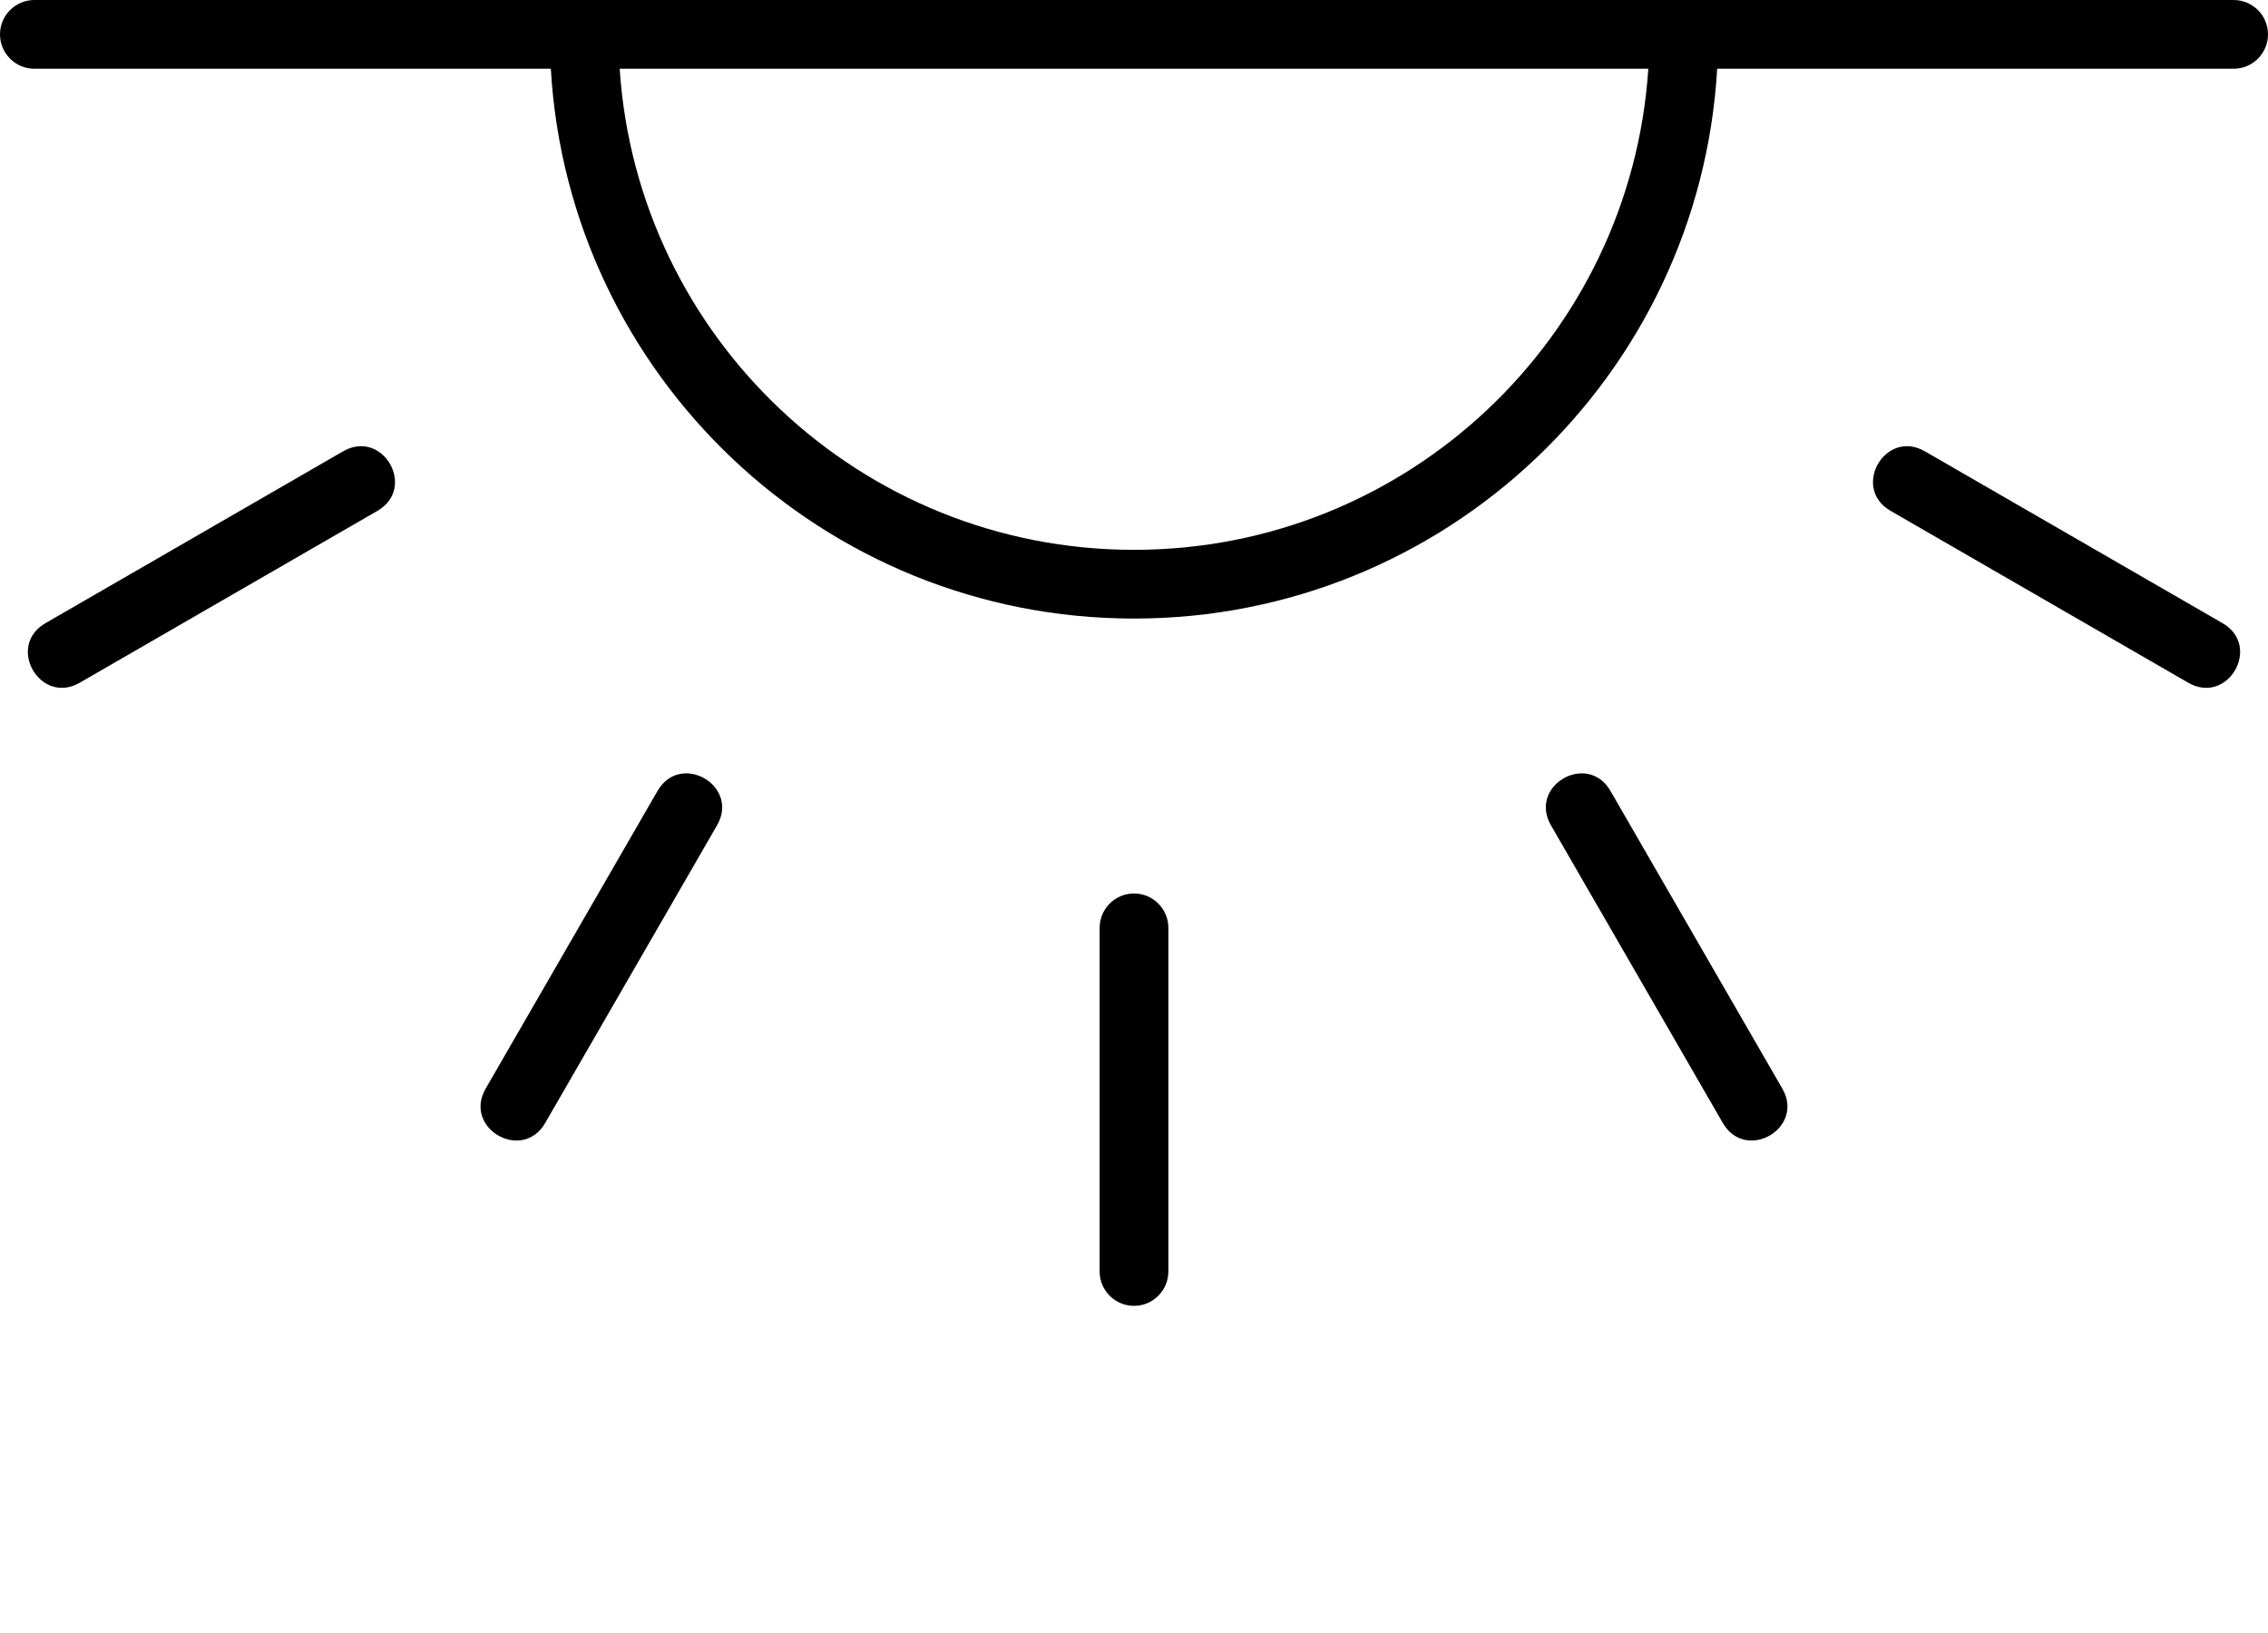
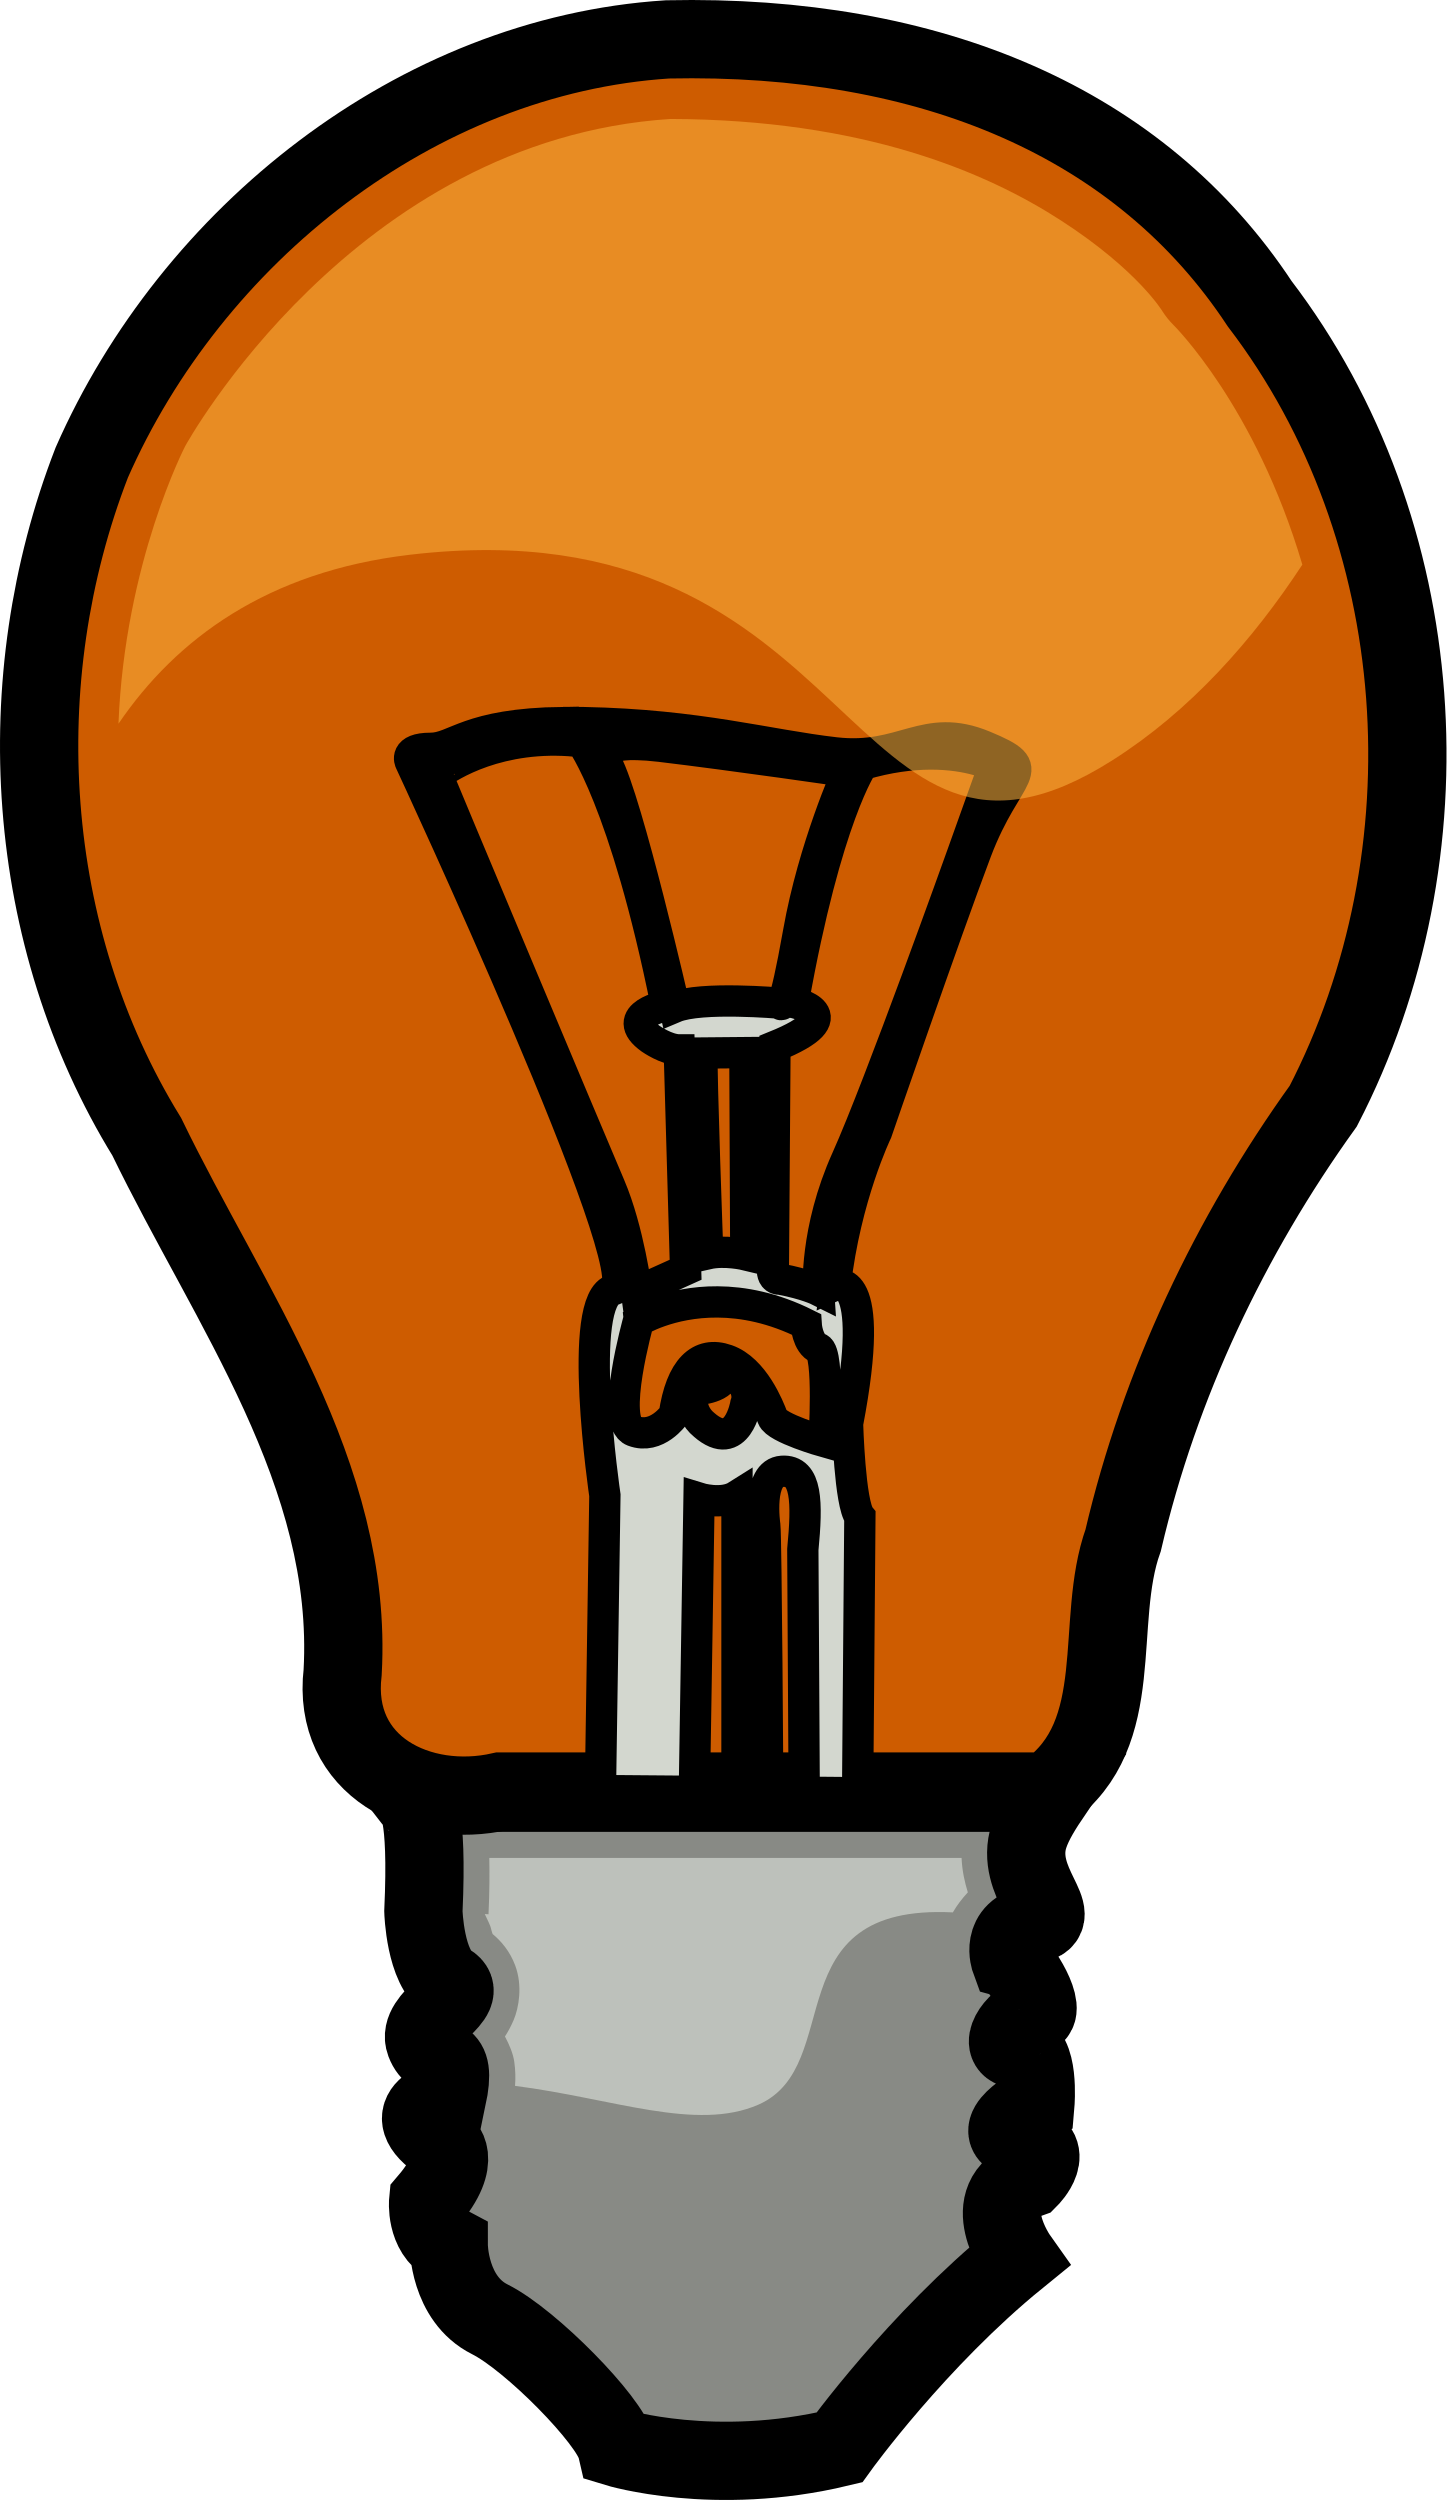
- <svg xmlns="http://www.w3.org/2000/svg" viewBox="0 0 66 47.5" x="0px" y="0px">
-   <path fill="#000000" fill-rule="evenodd" d="M466.971,553 C466.453,561.923 459.053,569 450,569 C440.947,569 433.547,561.923 433.029,553 L418,553 C417.448,553 417,552.552 417,552 C417,551.448 417.448,551 418,551 L482,551 C482.552,551 483,551.448 483,552 C483,552.552 482.552,553 482,553 L466.971,553 L466.971,553 Z M450,567 C457.948,567 464.453,560.818 464.967,553 L435.033,553 C435.547,560.818 442.052,567 450,567 Z M427.983,565.866 L419.323,570.866 C418.168,571.533 417.168,569.801 418.323,569.134 L426.983,564.134 C428.138,563.467 429.138,565.199 427.983,565.866 Z M473.017,564.134 L481.677,569.134 C482.832,569.801 481.832,571.533 480.677,570.866 L472.017,565.866 C470.862,565.199 471.862,563.467 473.017,564.134 Z M463.866,574.017 L468.866,582.677 C469.533,583.832 467.801,584.832 467.134,583.677 L462.134,575.017 C461.467,573.862 463.199,572.862 463.866,574.017 Z M437.866,575.017 L432.866,583.677 C432.199,584.832 430.467,583.832 431.134,582.677 L436.134,574.017 C436.801,572.862 438.533,573.862 437.866,575.017 Z M449,578 C449,577.448 449.448,577 450,577 C450.552,577 451,577.448 451,578 L451,588 C451,588.552 450.552,589 450,589 C449.448,589 449,588.552 449,588 L449,578 Z" transform="translate(-417 -551)" />
+ <svg xmlns="http://www.w3.org/2000/svg" id="svg3393" viewBox="0 0 462.01 798.49" version="1.0">
+   <g id="layer1" transform="translate(752.34 256.25)">
+     <path id="path4572" style="fill-rule:evenodd;stroke:#000000;stroke-width:25;fill:#888a85" d="m-622.36 316.34c0.9 1.17 1.83 2.19 2.75 3.03 0 0 4.02 1.51 2.5 34.85 0 0 0.52 18.2 8.09 22.75 7.58 4.54-10.59 11.1-7.56 19.18 3.03 8.09 10.6 1.02 7.06 17.69 0 0-17.69 4.02-1.53 14.63 0 0 7.09 4.55-4.53 18.18 0 0-1.01 10.12 6.56 14.16 0 0 0 17.15 13.13 23.72s38.39 32.35 40.41 40.94c0 0 31.31 9.59 71.21 0 0 0 24.74-34.36 57.07-60.63 0 0-13.61-19.19 3.56-25.25 0 0 9.59-9.6-2.53-12.12-12.12-2.53 4.53-11.63 4.53-11.63s1.51-17.65-5.56-17.65-1-9.62 4.56-10.63-4.03-16.65-7.06-17.66c0 0-3.55-9.6 7.56-11.62s-6.55-13.13-1.5-28.28c1.46-4.38 4.31-8.85 7.56-13.66h-206.28z" />
+     <path id="path3415" style="fill-rule:evenodd;stroke:#000000;stroke-width:25;fill:#ce5c00" d="m-539.14-243.67c-80.37 5.17-152.04 62.71-183.89 135.16-26.96 69.54-21.75 151.44 17.56 215.33 26.32 54.37 66.09 107.63 62.57 171.01-3.58 30.26 24.77 43.95 50.49 38.12h174.71c25.91-18.59 14.7-54.02 24.09-80.24 11.7-49.99 34.04-97.1 63.91-138.67 41.63-80.454 34.91-183.9-20.32-256.3-38.08-57.75-104.92-86.2-189.12-84.41z" />
+     <path id="path4541" style="fill-rule:evenodd;stroke:#000000;stroke-width:10;fill:#d3d7cf" d="m-572.45-25.486c-30.73 0.392-34.37 8.25-42.41 8.25-8.57 0-6.43 4.281-6.43 4.281s77.14 165.74 65 168.6c-12.15 2.86-2.85 65.69-2.85 65.69l-1.43 94.31 30 0.25 1.5-93.63s7.32 2.28 12.12-0.75v94.47l9.84-0.03s-0.5-81.05-0.96-84.97c0 0-2.51-16.77 5.53-17.31 8.03-0.54 8.05 10 6.62 25l0.44 77.5 17.06 0.16 0.72-88.19c-3.21-3.93-3.94-29.66-3.94-29.66 9.65-50.35-3.93-44.28-3.93-44.28 3.21-28.21 13.21-48.94 13.21-48.94s21.79-63.193 31.79-89.621c10-26.429 21.42-25.737 2.5-33.594-18.93-7.857-25.72 4.656-47.5 2.156-21.79-2.5-43.56-8.942-80.35-9.656-2.3-0.045-4.48-0.057-6.53-0.031zm-4.31 5.625c0.74-0.015 1.49-0.008 2.25 0 2.51 0.025 5.14 0.199 7.87 0.5 0 0 13.95 18.595 27.16 84.281 0 0-15.61 3.049-5 10.625 0 0 5.05 3.531 9.09 3.531l2.03 70.224-15.65 7.06s-2.54-19.7-8.6-33.85c-6.06-14.14-55.04-130.82-55.09-131.18 0-0.004 13.05-10.745 35.94-11.191zm25.44 1.406c0.75-0.028 1.56-0.02 2.46 0 2.06 0.045 4.51 0.215 7.41 0.563 23.23 2.778 59.88 8.093 59.88 8.093s-10.89 24.229-15.69 51.25c-4.8 27.022-5.78 23.224-5.78 22.719 0 0-25.51-2.254-33.85 1.281 0 0-15.15-65.909-21.72-78.031 0 0-4.07-5.454 7.29-5.875zm96 3.031c13.16-0.082 20.46 3.844 20.46 3.844l-10.12 28.281s-26.52 74.238-36.88 97.219c-10.35 22.98-9.06 41.94-9.06 41.94s-4.04-2.02-12.12-3.53c-3.85 0.18-2.28-5.32-2.28-5.32l0.5-69.059c25-10.101 5.81-14.031 5.81-14.031 10.6-59.599 22.22-76 22.22-76 8.28-2.446 15.48-3.306 21.47-3.344zm-59.1 95.375l0.28 64.599s-6.62-1.6-12.15-0.35c0 0-2.13-58.231-1.82-64.124l13.69-0.125zm-8.72 79.629c8.09 0.05 17.73 1.84 28.28 7.12 0 0 0.37 6.26 3.94 7.69s1.78 29.81 1.78 29.81-15.18-4.29-16.43-7.69c-1.25-3.39-6.06-15.34-14.63-18.37-8.57-3.04-14.64 2.86-16.78 17.5 0 0-5.56 8.01-13.06 5.16-7.5-2.86 1.62-34.98 1.62-35.16 0 0 9.83-6.17 25.28-6.06zm3.44 23.03c2.75-0.32 7.38 4.76 5.56 9.62 0 0-2.68 15.88-13.31 6.6-5.46-4.47-3.66-11.16-3.66-11.16s8.12-0.07 9.91-3.91c0.34-0.72 0.87-1.08 1.5-1.15z" />
+     <path id="path6583" style="opacity:.567;fill-rule:evenodd;fill:#fcaf3e" d="m-538.25-218.25c-101.31 6.59-154.91 104.44-154.91 104.44s-19.33 37.189-21.34 88.716c18.45-27.085 47.53-48.611 93.06-53.968 145.72-17.143 138.57 120 224.28 65.718 24.98-15.82 44.98-38.457 60.78-62.562-14.97-50.714-41.18-76.564-41.18-76.564-1.31-1.31-2.48-2.75-3.47-4.31 0 0-7.85-13.13-32.31-28.97-24.35-15.77-63.67-32.34-124.91-32.5z" />
+     <path id="path6590" style="opacity:.715;fill-rule:evenodd;fill:#d3d7cf" d="m-596.06 337.16c0.09 5.05 0.09 10.52-0.25 18l-1.19-0.07c1 2.06 1.83 3.86 1.97 4.53 0.26 1.22 0.54 1.78 0.53 1.85 2.72 2.25 5.53 5.5 7.22 10.06 2.4 6.47 1.17 13.5-0.5 17.41-0.97 2.26-1.89 3.89-2.78 5.25 1.44 2.7 2.61 5.52 2.97 8.03 0.41 2.85 0.43 5.35 0.25 7.75 31.32 4 57.93 14.66 77.72 6 28.29-12.38 4.72-64.27 62.12-61.41 1.25-2.19 2.89-4.36 4.78-6.4-1-3.26-1.82-6.83-2-11h-150.84z" />
+   </g>
</svg>
